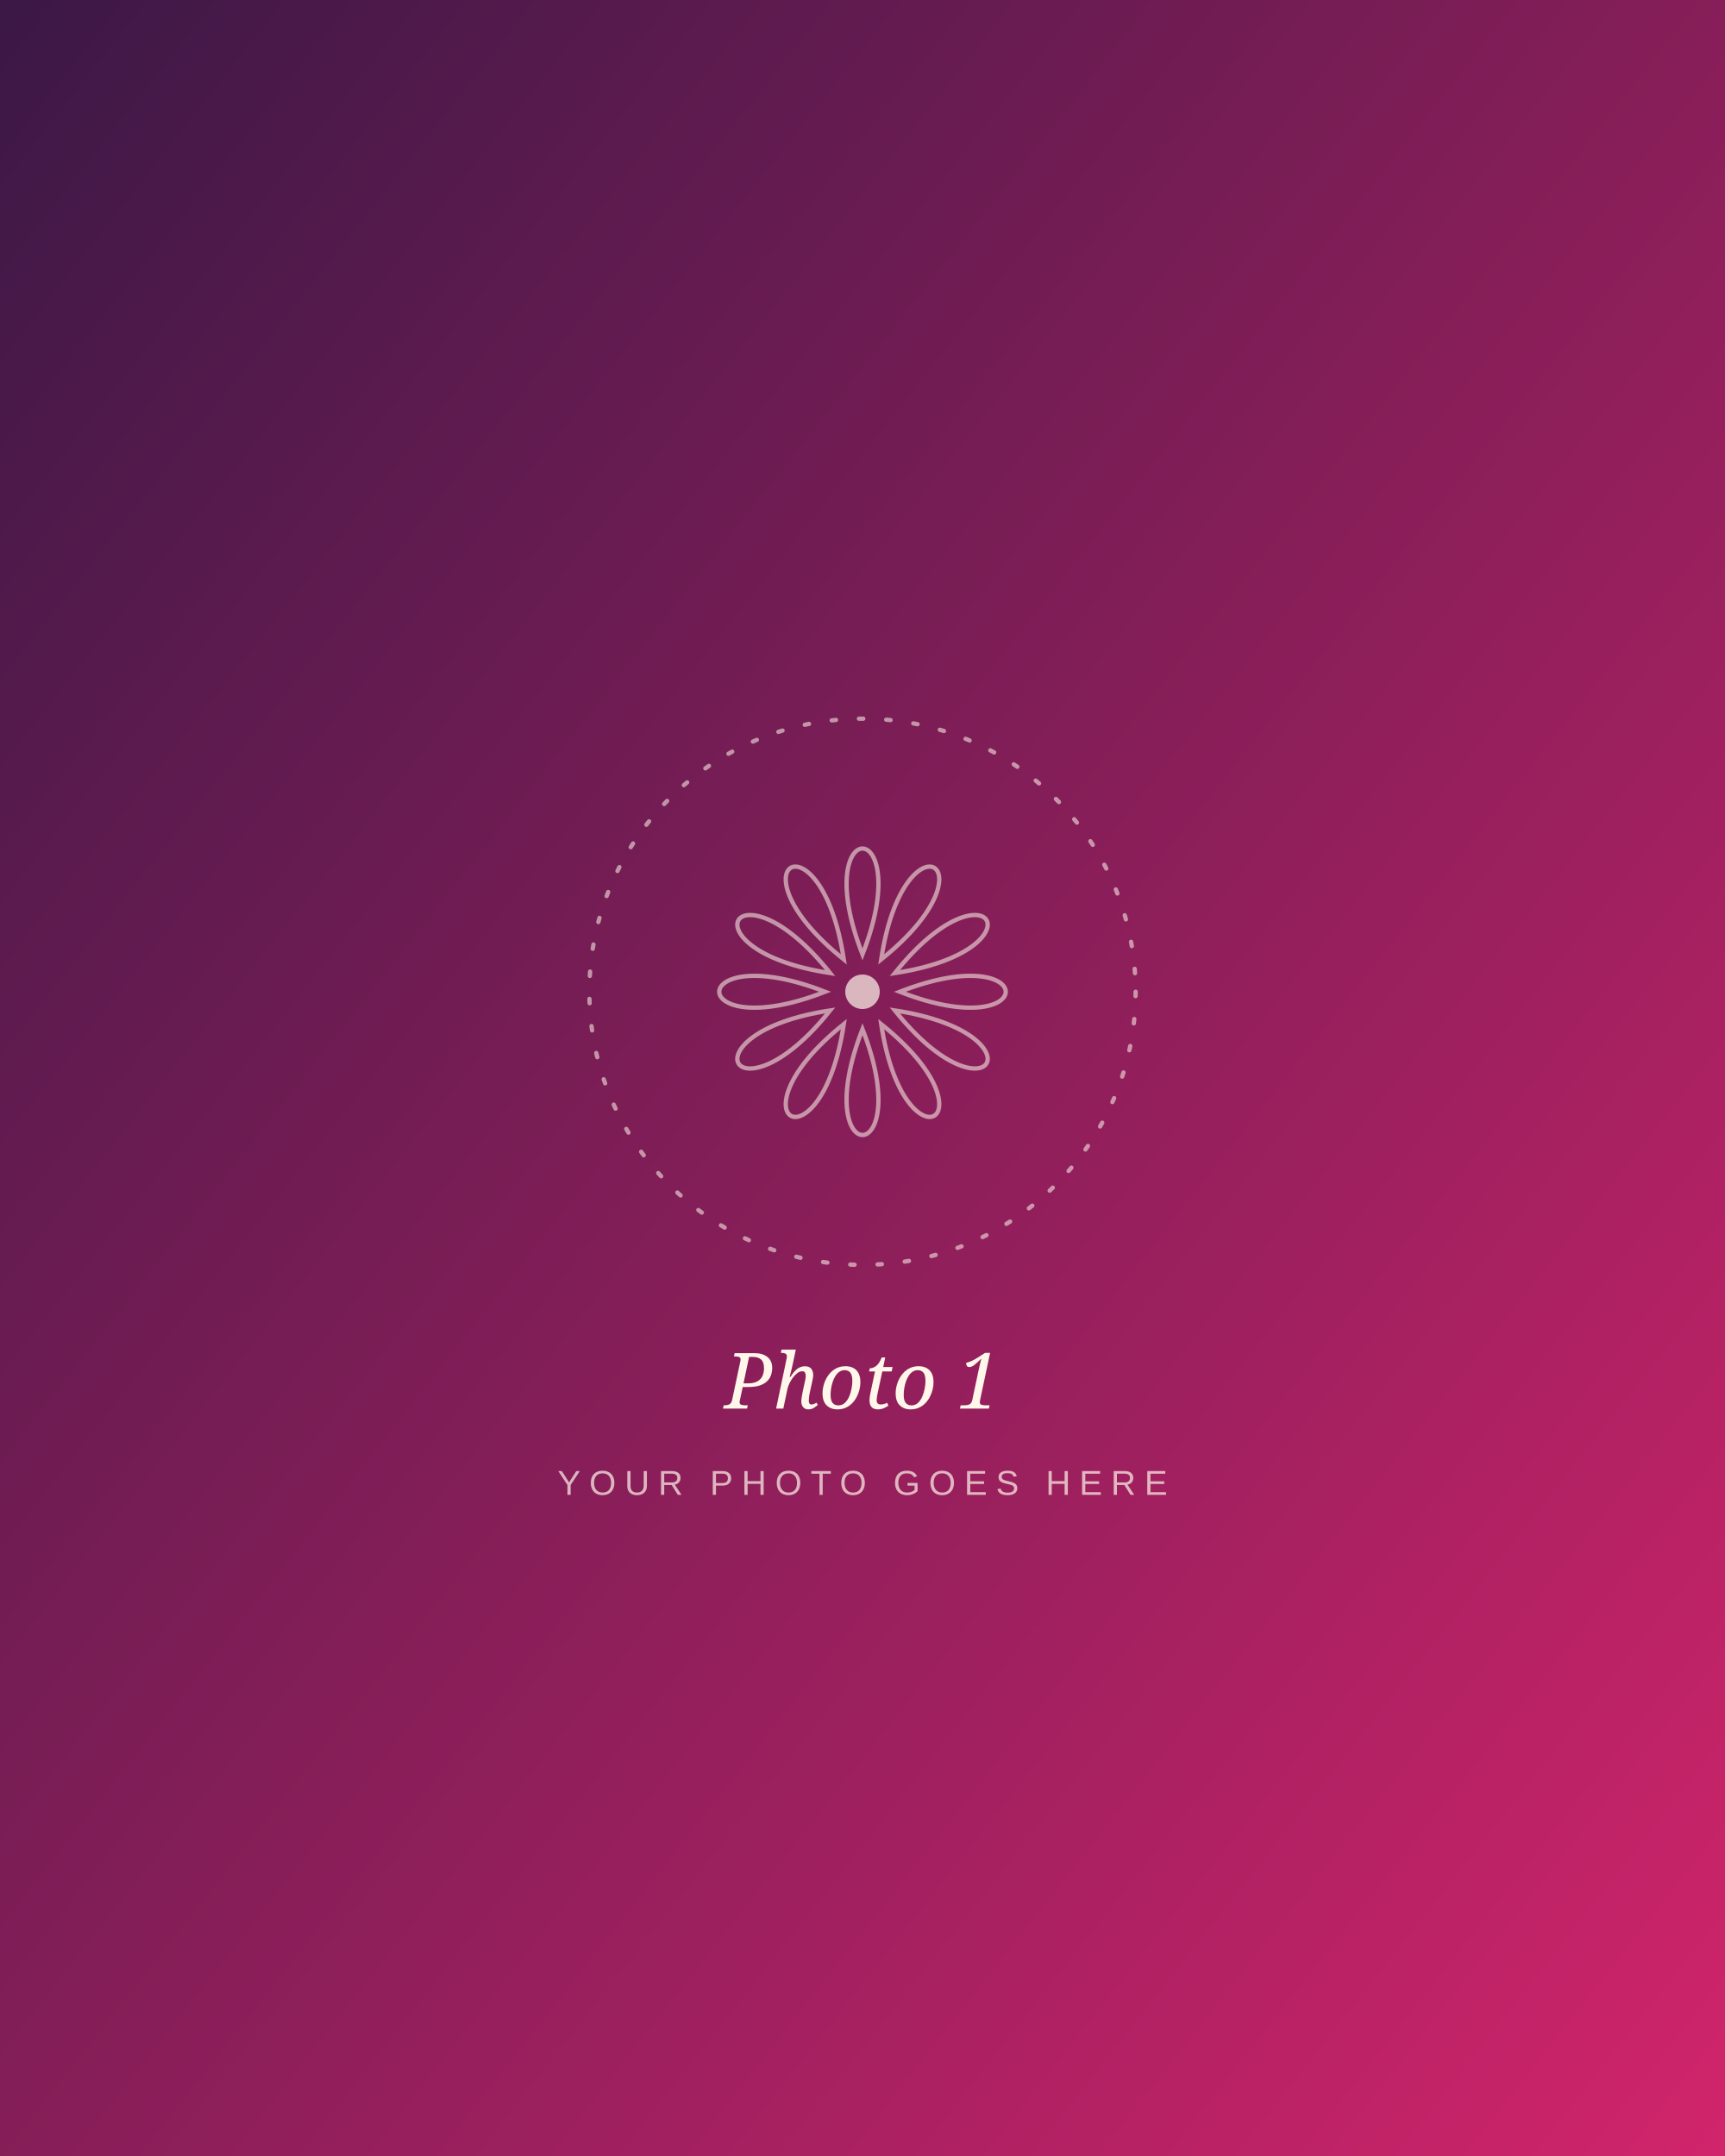
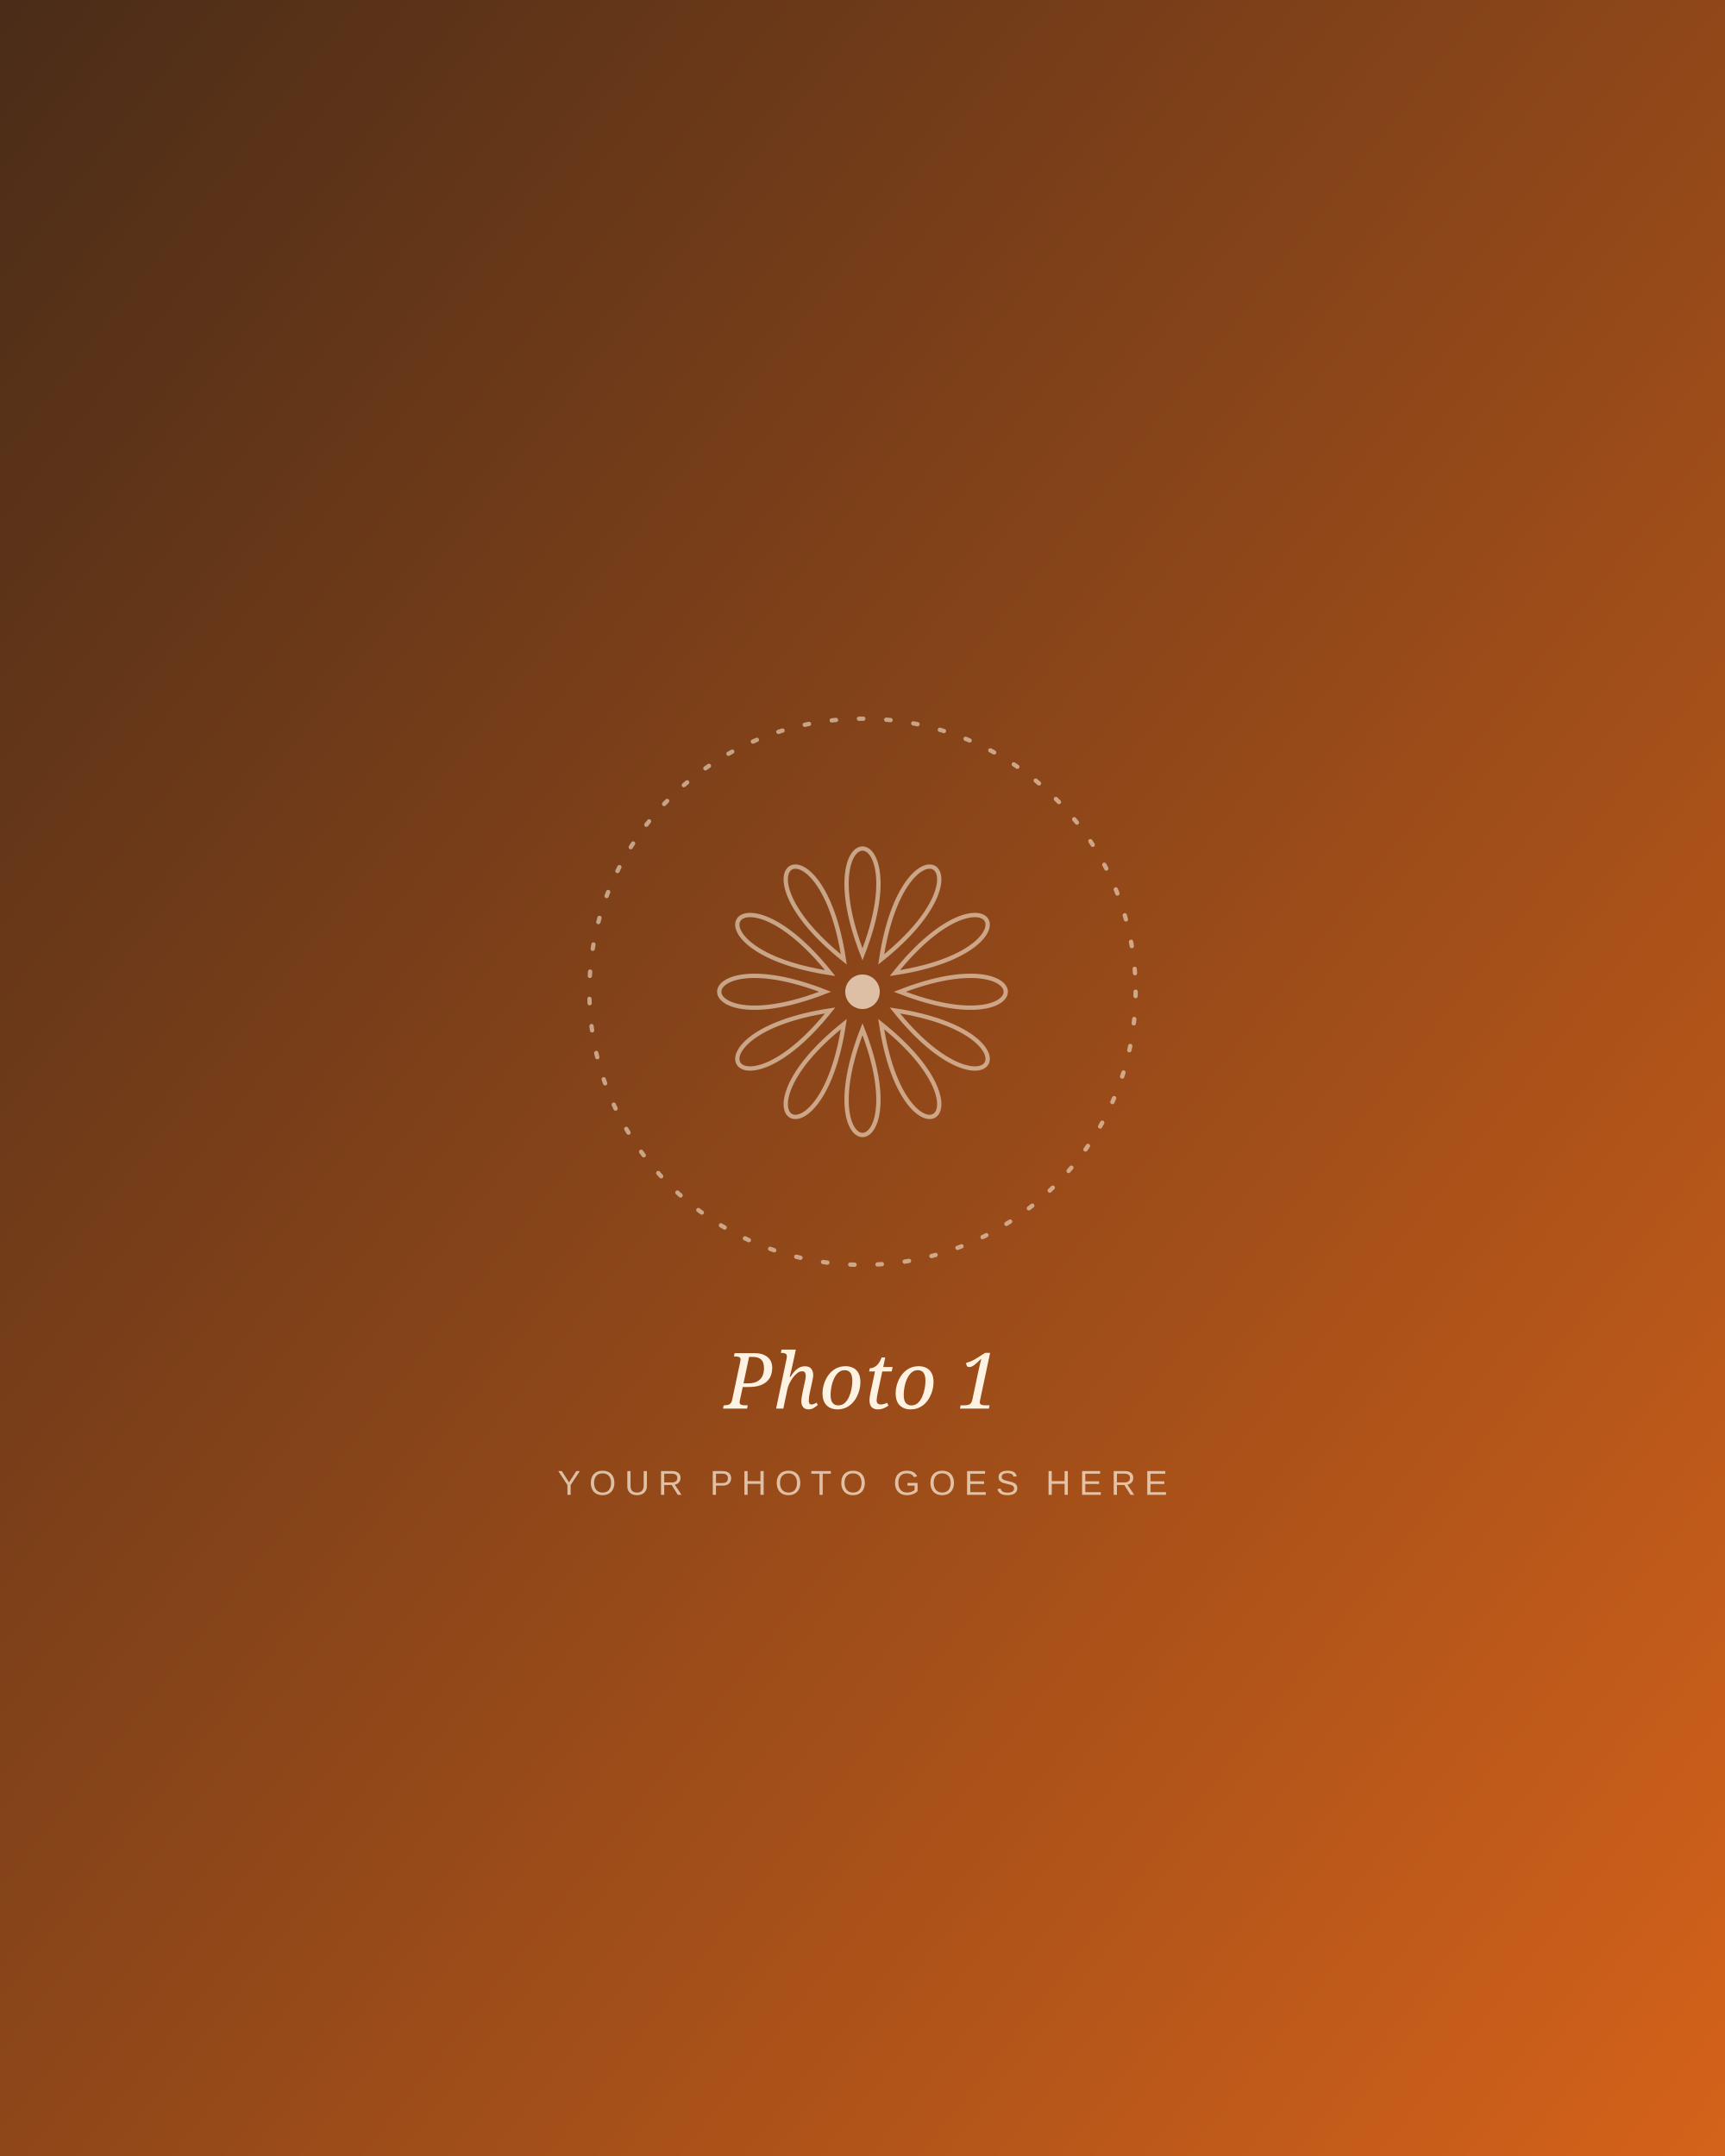
<svg xmlns="http://www.w3.org/2000/svg" viewBox="0 0 1200 1500" preserveAspectRatio="xMidYMid slice">
  <defs>
    <linearGradient id="g" x1="0" y1="0" x2="1" y2="1">
-       <stop offset="0" stop-color="#3b1846" />
-       <stop offset="1" stop-color="#d1246b" />
+       <stop offset="0" stop-color="#4a2c18" />
+       <stop offset="1" stop-color="#d4621a" />
    </linearGradient>
  </defs>
  <rect width="1200" height="1500" fill="url(#g)" />
-   <g transform="translate(600 690)" fill="none" stroke="#fff7ea" stroke-opacity=".55" stroke-width="3">
-     <circle r="12" fill="#fff7ea" fill-opacity=".7" stroke="none" />
+   <g transform="translate(600 690)" fill="none" stroke="#fef3e2" stroke-opacity=".55" stroke-width="3">
+     <circle r="12" fill="#fef3e2" fill-opacity=".7" stroke="none" />
    <path d="M0.0 -26.0 C-38.4 -124.2 38.4 -124.2 0.0 -26.0Z M13.0 -22.5 C28.8 -126.8 95.4 -88.3 13.0 -22.5Z M22.5 -13.0 C88.3 -95.4 126.8 -28.8 22.5 -13.0Z M26.0 0.0 C124.2 -38.4 124.2 38.4 26.0 0.0Z M22.5 13.0 C126.8 28.8 88.3 95.4 22.5 13.0Z M13.0 22.5 C95.4 88.3 28.8 126.8 13.0 22.5Z M0.0 26.0 C38.4 124.2 -38.4 124.2 0.0 26.0Z M-13.0 22.5 C-28.8 126.8 -95.4 88.3 -13.0 22.5Z M-22.5 13.0 C-88.3 95.4 -126.8 28.8 -22.5 13.0Z M-26.0 0.0 C-124.2 38.4 -124.2 -38.4 -26.0 0.0Z M-22.5 -13.0 C-126.8 -28.8 -88.3 -95.4 -22.5 -13.0Z M-13.0 -22.5 C-95.4 -88.3 -28.8 -126.8 -13.0 -22.5Z " />
    <circle r="190" stroke-dasharray="3 16" stroke-linecap="round" />
  </g>
-   <text x="600" y="980" text-anchor="middle" font-family="Georgia, serif" font-style="italic" font-size="54" fill="#fff7ea">Photo 1</text>
-   <text x="600" y="1040" text-anchor="middle" font-family="Arial, sans-serif" font-size="24" letter-spacing="6" fill="#fff7ea" fill-opacity=".7">YOUR PHOTO GOES HERE</text>
+   <text x="600" y="980" text-anchor="middle" font-family="Georgia, serif" font-style="italic" font-size="54" fill="#fef3e2">Photo 1</text>
+   <text x="600" y="1040" text-anchor="middle" font-family="Arial, sans-serif" font-size="24" letter-spacing="6" fill="#fef3e2" fill-opacity=".7">YOUR PHOTO GOES HERE</text>
</svg>
